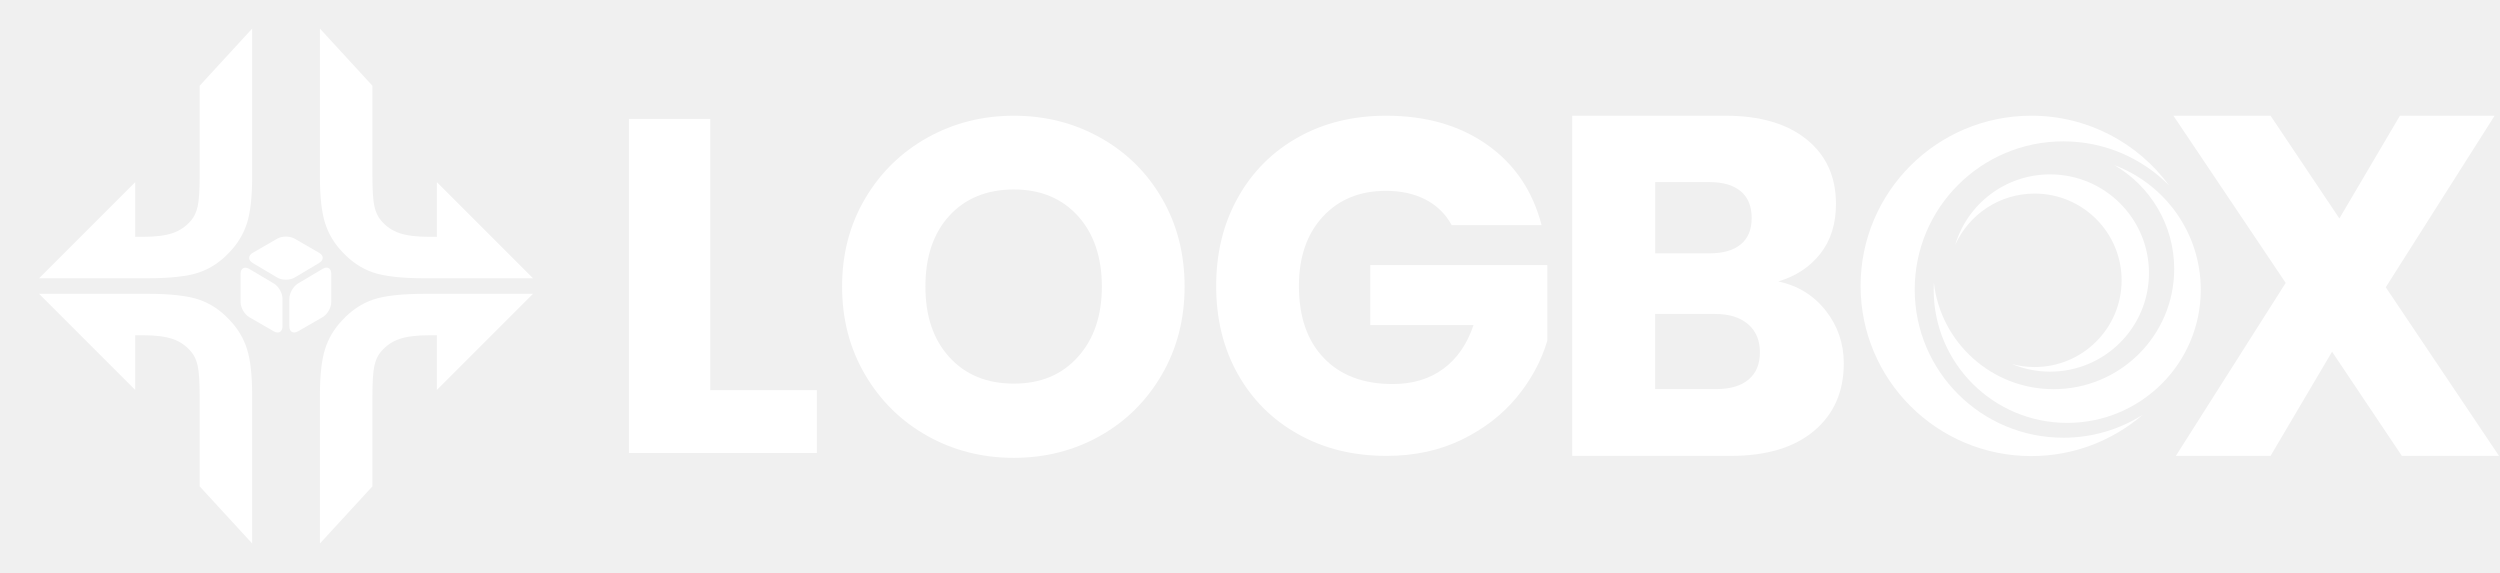
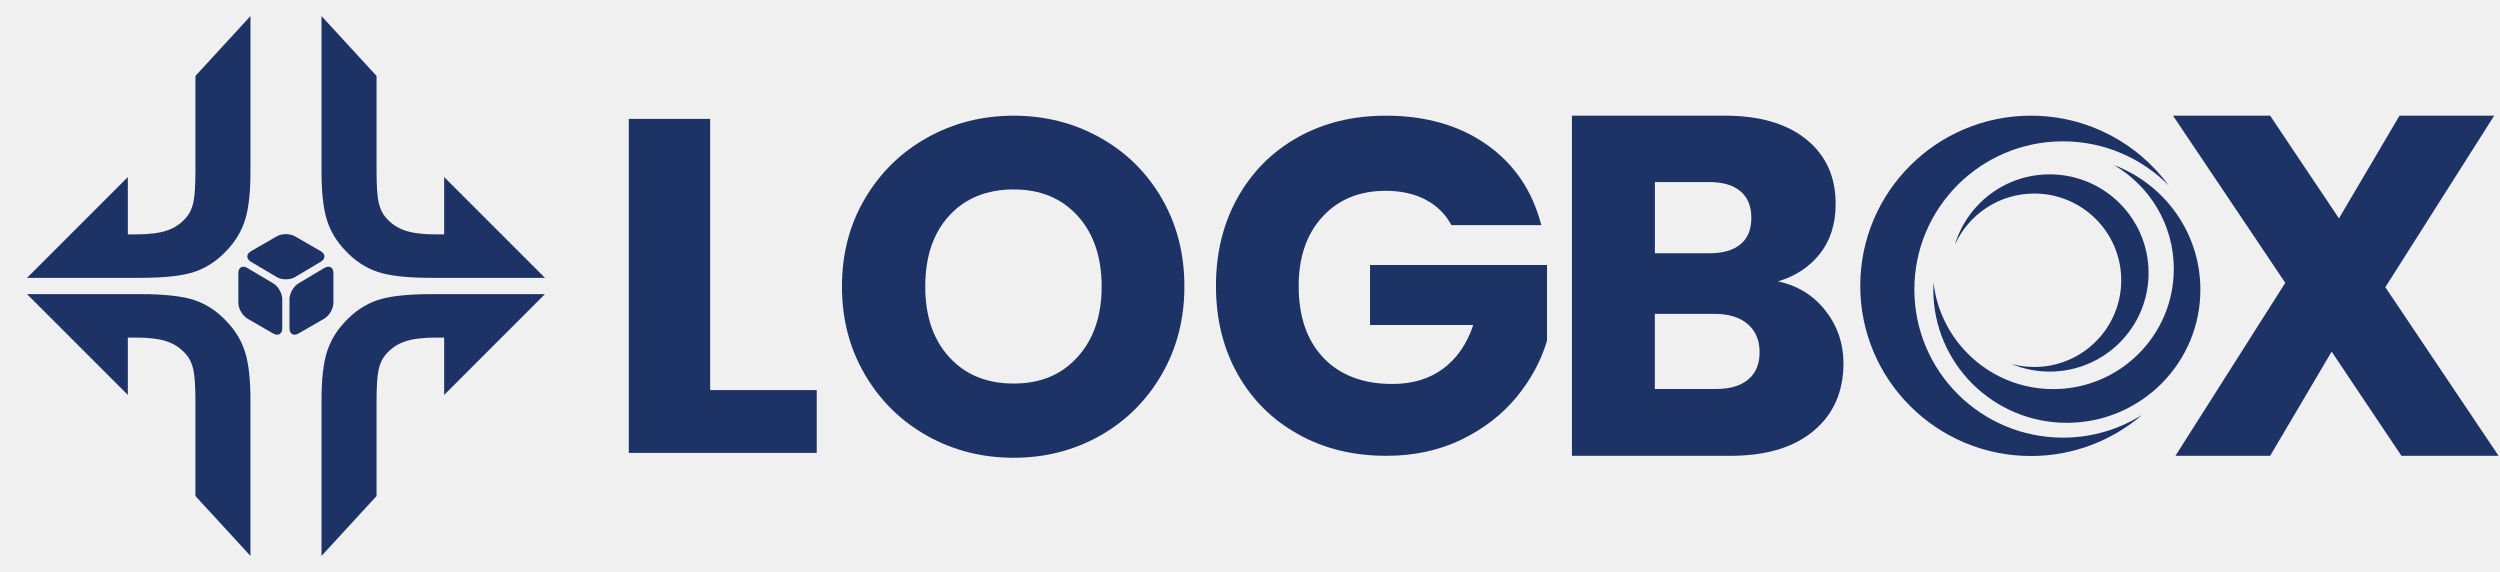
- <svg xmlns="http://www.w3.org/2000/svg" width="437" height="100" viewBox="0 0 437 100" fill="none">
-   <path d="M124.158 68.199H142.79V79.178H109.935V20.787H124.158V68.199Z" fill="white" />
-   <path d="M162.124 76.206C157.549 73.655 153.917 70.087 151.228 65.513C148.538 60.938 147.198 55.799 147.198 50.088C147.198 44.376 148.538 39.247 151.228 34.7C153.917 30.152 157.549 26.604 162.124 24.053C166.699 21.502 171.736 20.227 177.216 20.227C182.697 20.227 187.743 21.502 192.309 24.053C196.883 26.604 200.488 30.152 203.122 34.7C205.756 39.247 207.068 44.376 207.068 50.088C207.068 55.799 205.737 60.947 203.076 65.513C200.414 70.087 196.809 73.655 192.262 76.206C187.715 78.756 182.697 80.032 177.207 80.032C171.717 80.032 166.69 78.756 162.115 76.206H162.124ZM188.408 62.398C191.209 59.293 192.604 55.189 192.604 50.088C192.604 44.986 191.2 40.809 188.408 37.74C185.608 34.663 181.884 33.119 177.226 33.119C172.568 33.119 168.751 34.644 165.96 37.694C163.159 40.744 161.764 44.875 161.764 50.088C161.764 55.3 163.159 59.367 165.96 62.444C168.76 65.522 172.512 67.056 177.226 67.056C181.939 67.056 185.608 65.503 188.408 62.398Z" fill="white" />
-   <path d="M253.75 39.348C252.696 37.407 251.181 35.929 249.221 34.903C247.253 33.877 244.933 33.359 242.271 33.359C237.669 33.359 233.981 34.875 231.209 37.897C228.436 40.919 227.05 44.958 227.05 49.995C227.05 55.374 228.51 59.579 231.421 62.601C234.332 65.624 238.334 67.13 243.436 67.13C246.929 67.13 249.887 66.243 252.29 64.468C254.702 62.694 256.458 60.143 257.576 56.816H239.526V46.335H270.469V59.561C269.415 63.11 267.622 66.409 265.108 69.459C262.585 72.509 259.378 74.976 255.497 76.862C251.615 78.747 247.234 79.69 242.355 79.69C236.588 79.69 231.44 78.433 226.93 75.901C222.41 73.377 218.889 69.875 216.366 65.383C213.843 60.892 212.586 55.762 212.586 49.995C212.586 44.228 213.843 39.09 216.366 34.57C218.889 30.051 222.392 26.53 226.893 24.007C231.384 21.483 236.514 20.227 242.281 20.227C249.268 20.227 255.155 21.918 259.951 25.3C264.748 28.683 267.918 33.369 269.471 39.358H253.75V39.348Z" fill="white" />
-   <path d="M319.158 54.316C321.249 56.998 322.294 60.066 322.294 63.511C322.294 68.481 320.552 72.424 317.077 75.332C313.603 78.241 308.753 79.69 302.538 79.69H274.824V20.227H301.606C307.651 20.227 312.378 21.61 315.806 24.377C319.224 27.144 320.929 30.899 320.929 35.643C320.929 39.144 320.006 42.052 318.179 44.368C316.343 46.683 313.894 48.292 310.843 49.196C314.29 49.93 317.059 51.643 319.149 54.316H319.158ZM289.326 44.283H298.818C301.191 44.283 303.018 43.765 304.289 42.711C305.561 41.666 306.192 40.132 306.192 38.099C306.192 36.066 305.561 34.514 304.289 33.441C303.018 32.368 301.191 31.831 298.818 31.831H289.326V44.283ZM305.636 66.354C306.964 65.252 307.632 63.662 307.632 61.572C307.632 59.483 306.935 57.845 305.551 56.66C304.167 55.474 302.255 54.881 299.826 54.881H289.317V68.01H299.995C302.425 68.01 304.299 67.464 305.627 66.363L305.636 66.354Z" fill="white" />
-   <path d="M419.846 79.69L407.644 61.478L396.893 79.69H380.339L399.538 49.45L379.912 20.227H396.893L408.924 38.184L419.505 20.227H436.059L417.031 50.212L436.827 79.69H419.846Z" fill="white" />
-   <path d="M360.672 76.513C346.323 76.513 334.692 64.916 334.692 50.611C334.692 36.305 346.323 24.709 360.672 24.709C367.909 24.709 374.45 27.66 379.161 32.422C373.734 25.03 364.969 20.225 355.074 20.225C338.593 20.225 325.231 33.542 325.231 49.974C325.231 66.405 338.593 79.723 355.071 79.723C362.506 79.723 369.301 77.005 374.53 72.517C370.517 75.047 365.767 76.516 360.672 76.516" fill="white" />
-   <path d="M369.604 28.873C375.85 32.52 380.049 39.278 380.049 47.015C380.049 58.62 370.612 68.025 358.975 68.028C348.146 68.028 339.229 59.884 338.04 49.406C338.02 49.819 338.005 50.231 338.005 50.647C338.005 63.502 348.459 73.922 361.35 73.922C374.241 73.922 384.695 63.499 384.695 50.647C384.695 40.69 378.423 32.199 369.604 28.873Z" fill="white" />
-   <path d="M358.348 30.482C350.514 30.482 343.899 35.678 341.772 42.801C344.147 37.517 349.467 33.838 355.651 33.838C364.05 33.838 370.858 40.625 370.858 48.998C370.858 57.372 364.05 64.159 355.651 64.159C354.279 64.159 352.948 63.973 351.682 63.634C353.732 64.489 355.985 64.961 358.348 64.964C367.9 64.964 375.64 57.242 375.64 47.722C375.64 38.198 367.897 30.482 358.348 30.482Z" fill="white" />
-   <g clip-path="url(#clip0_733_6482)">
-     <path fill-rule="evenodd" clip-rule="evenodd" d="M49.382 52.207C49.382 51.243 48.704 50.053 47.875 49.562L43.562 47.003C42.735 46.511 42.056 46.897 42.056 47.86V52.813C42.056 53.777 42.738 54.958 43.571 55.441L47.863 57.918C48.697 58.399 49.38 58.007 49.38 57.043V52.209L49.382 52.207Z" fill="white" />
-     <path fill-rule="evenodd" clip-rule="evenodd" d="M48.475 48.523C49.303 49.014 50.659 49.014 51.486 48.523L55.792 45.962C56.62 45.469 56.614 44.673 55.78 44.19L51.497 41.718C50.662 41.237 49.297 41.237 48.464 41.718L44.175 44.196C43.34 44.676 43.336 45.474 44.164 45.966L48.477 48.526V48.523H48.475Z" fill="white" />
-     <path fill-rule="evenodd" clip-rule="evenodd" d="M52.086 49.559C51.258 50.053 50.581 51.243 50.581 52.206V57.039C50.581 58.003 51.264 58.397 52.098 57.914L56.388 55.439C57.223 54.958 57.905 53.775 57.905 52.811V47.849C57.905 46.886 57.228 46.502 56.401 46.993L52.088 49.559H52.086Z" fill="white" />
-     <path d="M34.903 14.984V30.652C34.903 33.206 34.79 35.001 34.562 36.04C34.336 37.08 33.943 37.916 33.39 38.55C32.52 39.579 31.45 40.311 30.184 40.746C28.918 41.181 27.165 41.398 24.928 41.398H23.632V31.839L6.83 48.641H25.729C29.807 48.641 32.836 48.3 34.815 47.617C36.794 46.935 38.565 45.754 40.129 44.07C41.573 42.565 42.592 40.864 43.186 38.963C43.78 37.064 44.077 34.392 44.077 30.948V5L34.903 14.984Z" fill="white" />
-     <path d="M93.17 48.641L76.368 31.839V41.398H75.072C72.835 41.398 71.082 41.181 69.816 40.746C68.55 40.311 67.48 39.579 66.61 38.55C66.057 37.916 65.666 37.08 65.438 36.04C65.21 35.002 65.097 33.206 65.097 30.652V14.984L55.923 5V30.95C55.923 34.392 56.222 37.064 56.814 38.965C57.406 40.866 58.427 42.567 59.871 44.072C61.435 45.754 63.206 46.937 65.185 47.619C67.164 48.302 70.193 48.643 74.27 48.643H85.879L93.17 48.641Z" fill="white" />
-     <path d="M43.184 61.035C42.592 59.134 41.571 57.433 40.127 55.928C38.564 54.247 36.792 53.064 34.813 52.381C32.834 51.699 29.805 51.357 25.728 51.357L14.119 51.355V51.359H6.83L23.632 68.161V58.6H24.927C27.163 58.6 28.916 58.818 30.182 59.253C31.448 59.688 32.518 60.42 33.388 61.449C33.941 62.082 34.332 62.918 34.56 63.958C34.788 64.996 34.901 66.793 34.901 69.346V85.015L44.075 94.998V69.051C44.075 65.608 43.778 62.936 43.184 61.035Z" fill="white" />
-     <path d="M93.17 51.359H74.27C70.193 51.359 67.164 51.701 65.185 52.383C63.206 53.066 61.435 54.247 59.871 55.93C58.427 57.435 57.408 59.136 56.814 61.037C56.22 62.936 55.923 65.608 55.923 69.053V95.001L65.097 85.017V69.348C65.097 66.796 65.21 65 65.438 63.96C65.664 62.92 66.055 62.084 66.61 61.451C67.48 60.422 68.55 59.69 69.816 59.255C71.082 58.82 72.835 58.602 75.072 58.602H76.368V68.162L93.17 51.359Z" fill="white" />
+ <svg xmlns="http://www.w3.org/2000/svg" width="778" height="178" viewBox="0 0 778 178" fill="none">
+   <path d="M221.001 121.395H254.166V140.938H195.684V37.002H221.001V121.395Z" fill="#1D3366" />
+   <path d="M288.582 135.645C280.439 131.104 273.973 124.754 269.186 116.611C264.399 108.468 262.014 99.321 262.014 89.155C262.014 78.988 264.399 69.858 269.186 61.764C273.973 53.67 280.439 47.353 288.582 42.813C296.725 38.272 305.691 36.002 315.446 36.002C325.201 36.002 334.183 38.272 342.31 42.813C350.453 47.353 356.869 53.67 361.558 61.764C366.246 69.858 368.582 78.988 368.582 89.155C368.582 99.321 366.213 108.484 361.475 116.611C356.738 124.754 350.322 131.104 342.228 135.645C334.134 140.185 325.201 142.455 315.43 142.455C305.658 142.455 296.708 140.185 288.565 135.645H288.582ZM335.368 111.067C340.353 105.54 342.837 98.235 342.837 89.155C342.837 80.074 340.336 72.638 335.368 67.176C330.383 61.698 323.754 58.951 315.462 58.951C307.171 58.951 300.377 61.665 295.409 67.094C290.424 72.523 287.94 79.876 287.94 89.155C287.94 98.433 290.424 105.671 295.409 111.149C300.393 116.627 307.072 119.358 315.462 119.358C323.852 119.358 330.383 116.595 335.368 111.067Z" fill="#1D3366" />
+   <path d="M451.675 70.039C449.8 66.584 447.102 63.952 443.614 62.126C440.11 60.3 435.981 59.379 431.243 59.379C423.051 59.379 416.487 62.077 411.552 67.456C406.616 72.835 404.149 80.024 404.149 88.99C404.149 98.564 406.748 106.05 411.93 111.429C417.112 116.808 424.235 119.49 433.316 119.49C439.535 119.49 444.799 117.911 449.076 114.752C453.37 111.594 456.495 107.053 458.486 101.131H426.357V82.476H481.435V106.017C479.559 112.334 476.368 118.207 471.893 123.636C467.402 129.064 461.694 133.457 454.785 136.813C447.875 140.169 440.077 141.847 431.391 141.847C421.126 141.847 411.963 139.609 403.935 135.102C395.891 130.611 389.623 124.376 385.132 116.381C380.641 108.386 378.403 99.255 378.403 88.99C378.403 78.725 380.641 69.578 385.132 61.534C389.623 53.489 395.858 47.221 403.869 42.73C411.864 38.239 420.995 36.002 431.26 36.002C443.697 36.002 454.176 39.013 462.714 45.033C471.252 51.054 476.894 59.395 479.658 70.055H451.675V70.039Z" fill="#1D3366" />
+   <path d="M568.102 96.679C571.824 101.454 573.684 106.915 573.684 113.047C573.684 121.892 570.583 128.912 564.398 134.088C558.213 139.265 549.581 141.845 538.518 141.845H489.188V36H536.858C547.619 36 556.034 38.463 562.135 43.388C568.22 48.313 571.254 54.998 571.254 63.441C571.254 69.673 569.611 74.85 566.359 78.971C563.091 83.093 558.733 85.957 553.302 87.566C559.437 88.872 564.365 91.921 568.086 96.679H568.102ZM515.001 78.82H531.897C536.121 78.82 539.373 77.899 541.635 76.023C543.898 74.163 545.021 71.432 545.021 67.814C545.021 64.195 543.898 61.431 541.635 59.521C539.373 57.611 536.121 56.656 531.897 56.656H515.001V78.82ZM544.032 118.106C546.396 116.146 547.586 113.315 547.586 109.596C547.586 105.876 546.346 102.961 543.882 100.851C541.418 98.74 538.015 97.684 533.69 97.684H514.984V121.055H533.992C538.317 121.055 541.652 120.083 544.016 118.123L544.032 118.106Z" fill="#1D3366" />
+   <path d="M747.326 141.847L725.607 109.43L706.469 141.847H677.003L711.177 88.02L676.243 36.002H706.469L727.885 67.966L746.719 36.002H776.185L742.314 89.377L777.552 141.847H747.326Z" fill="#1D3366" />
+   <path d="M641.996 136.193C616.455 136.193 595.752 115.552 595.752 90.088C595.752 64.623 616.455 43.982 641.996 43.982C654.877 43.982 666.521 49.236 674.907 57.712C665.248 44.554 649.645 36 632.031 36C602.695 36 578.912 59.706 578.912 88.954C578.912 118.202 602.695 141.908 632.026 141.908C645.26 141.908 657.357 137.069 666.664 129.081C659.52 133.584 651.066 136.198 641.996 136.198" fill="#1D3366" />
+   <path d="M657.895 51.395C669.012 57.886 676.487 69.915 676.487 83.686C676.487 104.343 659.69 121.085 638.976 121.09C619.699 121.09 603.828 106.595 601.712 87.943C601.675 88.677 601.648 89.412 601.648 90.152C601.648 113.034 620.257 131.581 643.203 131.581C666.149 131.581 684.757 113.029 684.757 90.152C684.757 72.429 673.592 57.315 657.895 51.395Z" fill="#1D3366" />
+   <path d="M637.859 54.26C623.915 54.26 612.139 63.507 608.354 76.187C612.582 66.782 622.052 60.232 633.059 60.232C648.008 60.232 660.126 72.313 660.126 87.218C660.126 102.123 648.008 114.204 633.059 114.204C630.616 114.204 628.247 113.874 625.994 113.27C629.642 114.792 633.653 115.632 637.859 115.637C654.862 115.637 668.638 101.892 668.638 84.946C668.638 67.994 654.857 54.26 637.859 54.26Z" fill="#1D3366" />
+   <g clip-path="url(#clip0_733_6282)">
+     <path fill-rule="evenodd" clip-rule="evenodd" d="M87.847 93.117C87.847 91.318 86.582 89.097 85.034 88.179L76.984 83.403C75.439 82.485 74.171 83.205 74.171 85.004V94.249C74.171 96.048 75.445 98.253 77 99.154L85.011 103.779C86.569 104.676 87.843 103.944 87.843 102.145V93.12L87.847 93.117Z" fill="#1D3366" />
+     <path fill-rule="evenodd" clip-rule="evenodd" d="M86.153 86.242C87.698 87.16 90.23 87.16 91.774 86.242L99.812 81.462C101.357 80.541 101.347 79.056 99.789 78.155L91.794 73.54C90.236 72.643 87.688 72.643 86.133 73.54L78.126 78.165C76.568 79.063 76.561 80.551 78.106 81.469L86.156 86.249V86.242H86.153Z" fill="#1D3366" />
+     <path fill-rule="evenodd" clip-rule="evenodd" d="M92.893 88.177C91.349 89.098 90.085 91.32 90.085 93.119V102.14C90.085 103.939 91.359 104.675 92.916 103.774L100.924 99.153C102.482 98.255 103.756 96.046 103.756 94.248V84.986C103.756 83.187 102.492 82.47 100.947 83.388L92.897 88.177H92.893Z" fill="#1D3366" />
+     <path d="M60.82 23.636V52.885C60.82 57.651 60.608 61.001 60.183 62.942C59.76 64.883 59.027 66.444 57.994 67.626C56.37 69.547 54.373 70.913 52.01 71.725C49.647 72.537 46.376 72.943 42.2 72.943H39.781V55.099L8.416 86.463H43.695C51.307 86.463 56.961 85.826 60.655 84.552C64.348 83.278 67.656 81.073 70.574 77.931C73.27 75.122 75.172 71.947 76.281 68.398C77.39 64.853 77.944 59.866 77.944 53.436V5L60.82 23.636Z" fill="#1D3366" />
+     <path d="M169.584 86.463L138.22 55.099V72.943H135.8C131.625 72.943 128.354 72.537 125.99 71.725C123.627 70.913 121.63 69.547 120.006 67.626C118.973 66.444 118.243 64.883 117.818 62.942C117.392 61.004 117.181 57.651 117.181 52.885V23.636L100.056 5V53.439C100.056 59.866 100.614 64.853 101.72 68.401C102.826 71.95 104.73 75.125 107.427 77.934C110.345 81.073 113.652 83.281 117.346 84.555C121.039 85.83 126.693 86.467 134.305 86.467H155.975L169.584 86.463Z" fill="#1D3366" />
+     <path d="M76.277 109.598C75.172 106.049 73.267 102.874 70.57 100.065C67.652 96.926 64.345 94.718 60.651 93.444C56.958 92.17 51.304 91.533 43.692 91.533L22.022 91.529V91.536H8.416L39.781 122.9V105.053H42.197C46.372 105.053 49.643 105.459 52.007 106.271C54.37 107.083 56.367 108.449 57.991 110.37C59.024 111.552 59.754 113.113 60.179 115.054C60.605 116.992 60.816 120.345 60.816 125.111V154.36L77.941 172.996V124.56C77.941 118.134 77.386 113.146 76.277 109.598Z" fill="#1D3366" />
+     <path d="M169.584 91.537H134.305C126.693 91.537 121.039 92.174 117.346 93.448C113.652 94.722 110.345 96.927 107.427 100.07C104.73 102.879 102.829 106.054 101.72 109.602C100.611 113.147 100.056 118.135 100.056 124.565V173L117.181 154.364V125.116C117.181 120.353 117.392 116.999 117.818 115.058C118.24 113.118 118.97 111.556 120.006 110.375C121.63 108.454 123.627 107.087 125.99 106.275C128.354 105.463 131.625 105.057 135.8 105.057H138.22V122.901L169.584 91.537Z" fill="#1D3366" />
  </g>
  <defs>
-     <clipPath id="clip0_733_6482">
-       <rect width="86.34" height="90" fill="white" transform="translate(6.83008 5)" />
+     <clipPath id="clip0_733_6282">
+       <rect width="161.167" height="168" fill="white" transform="translate(8.4165 5)" />
    </clipPath>
  </defs>
</svg>
